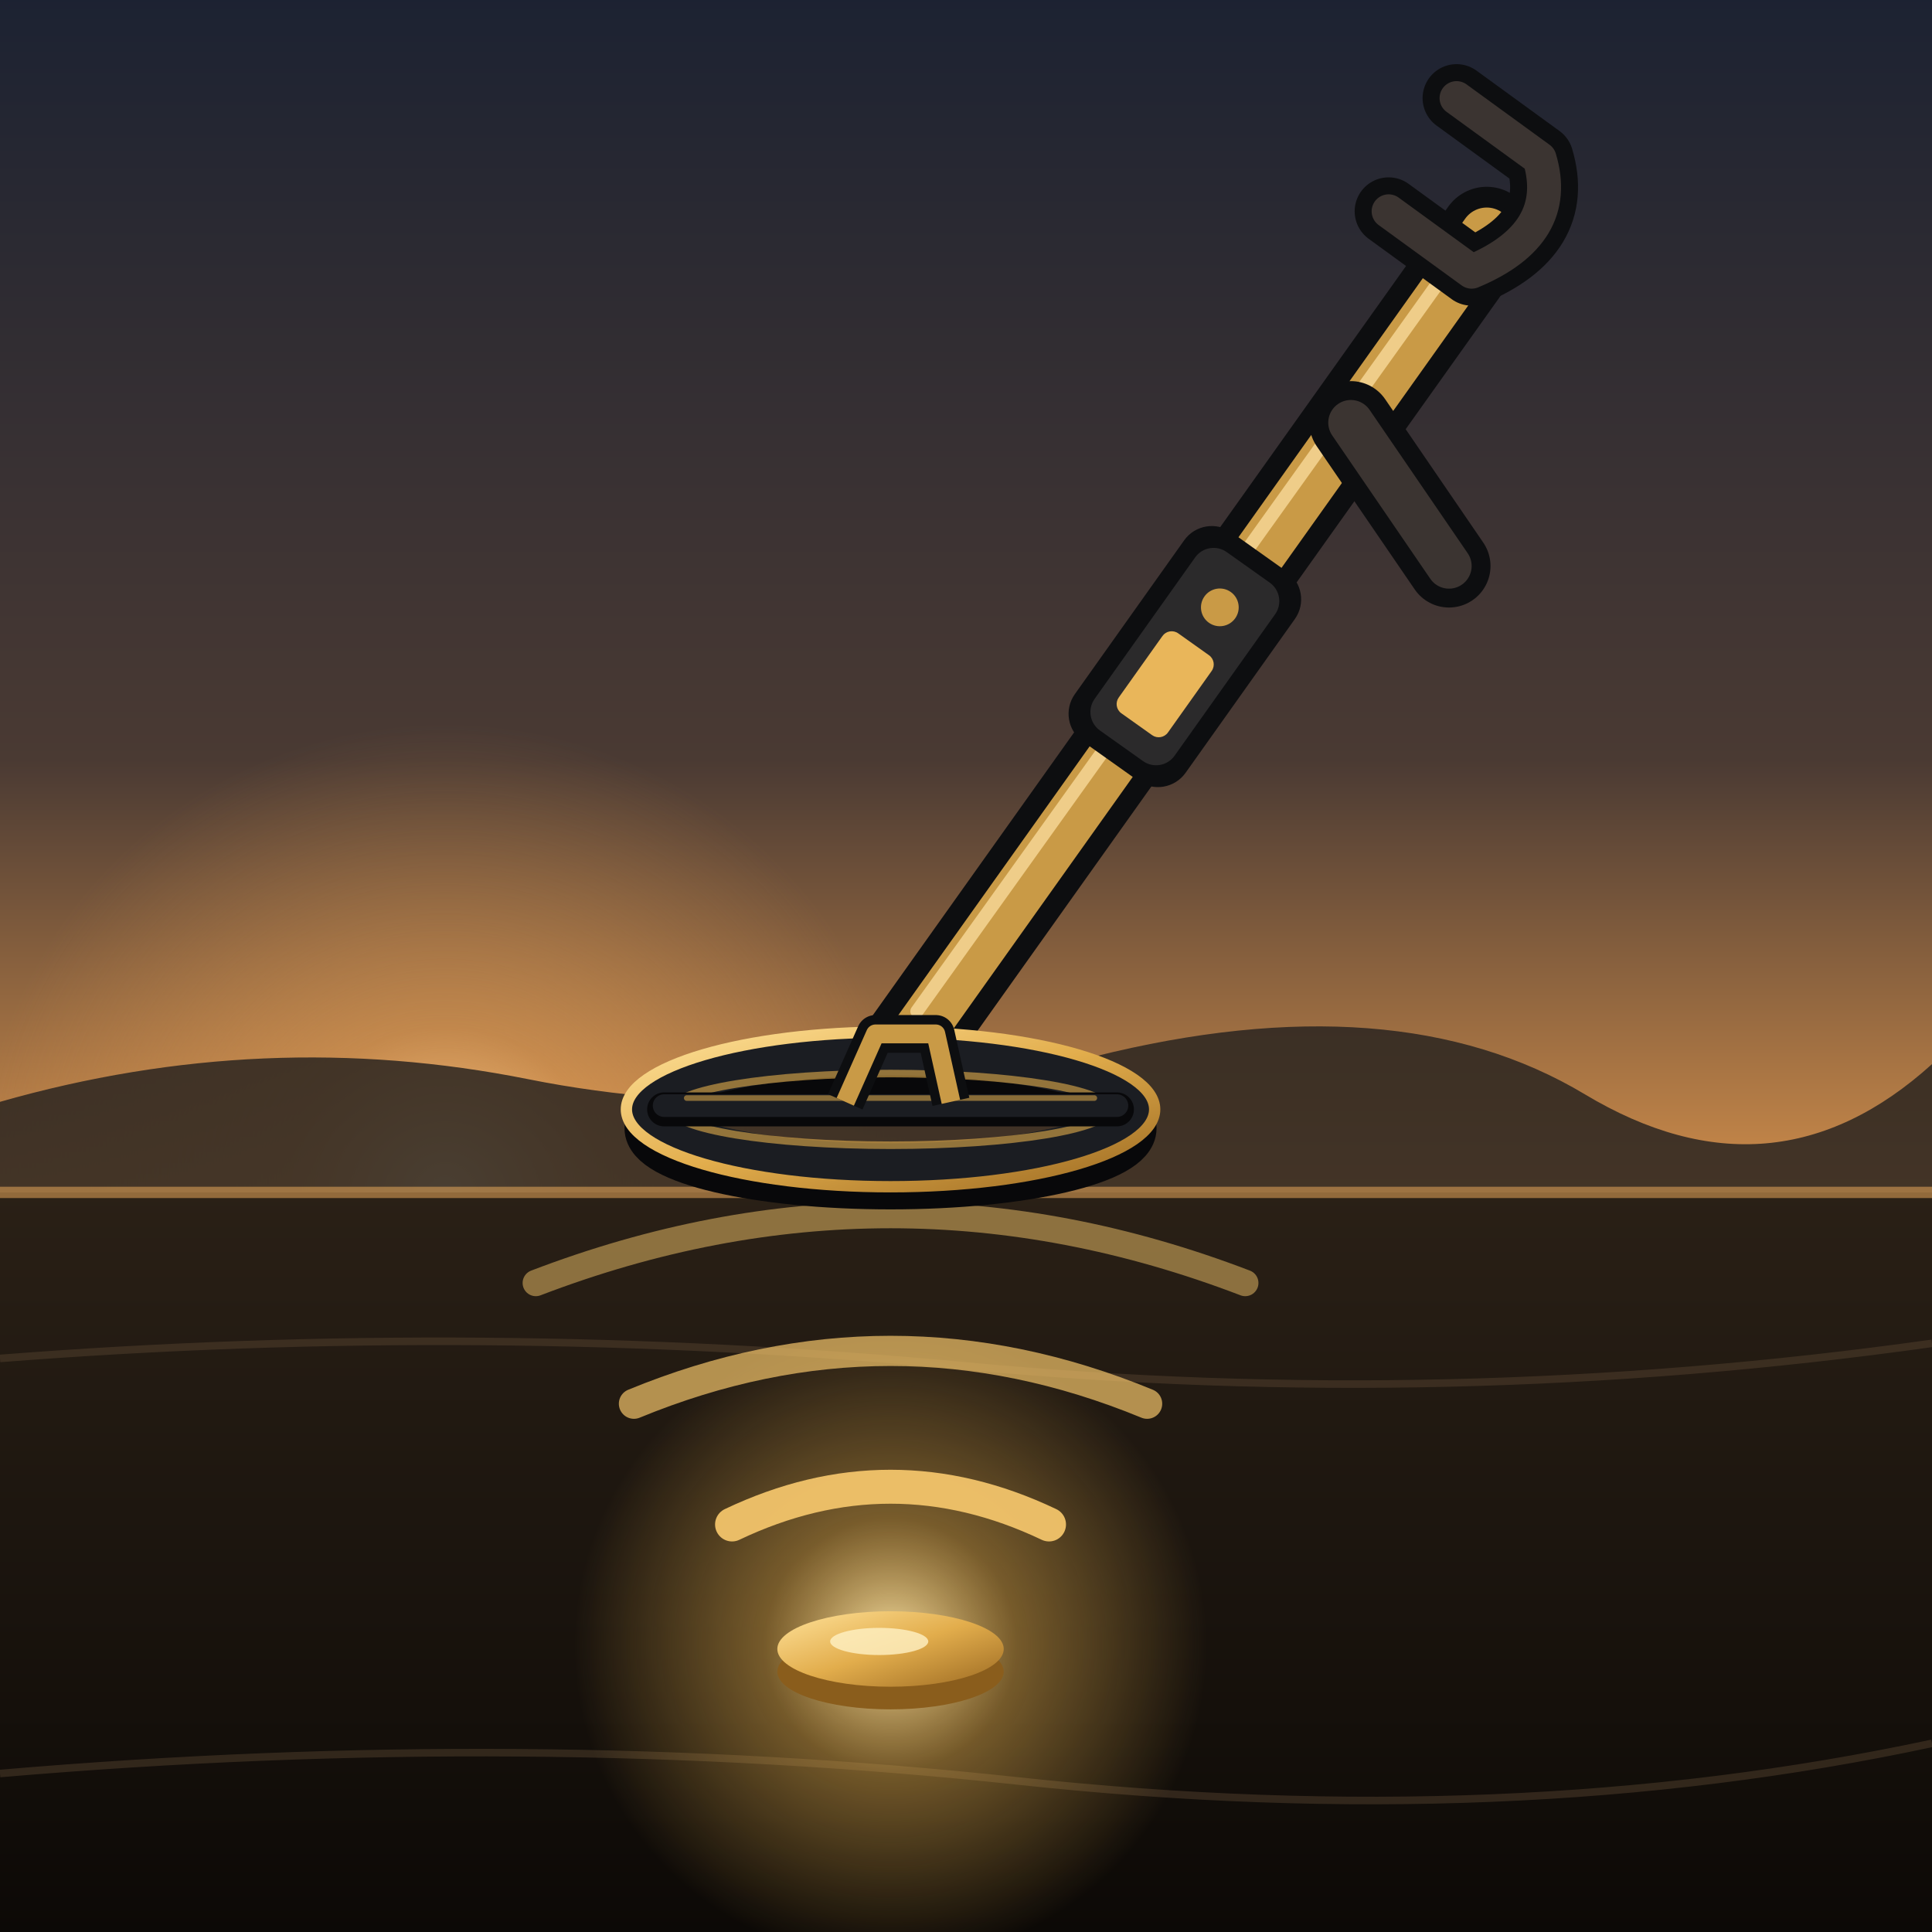
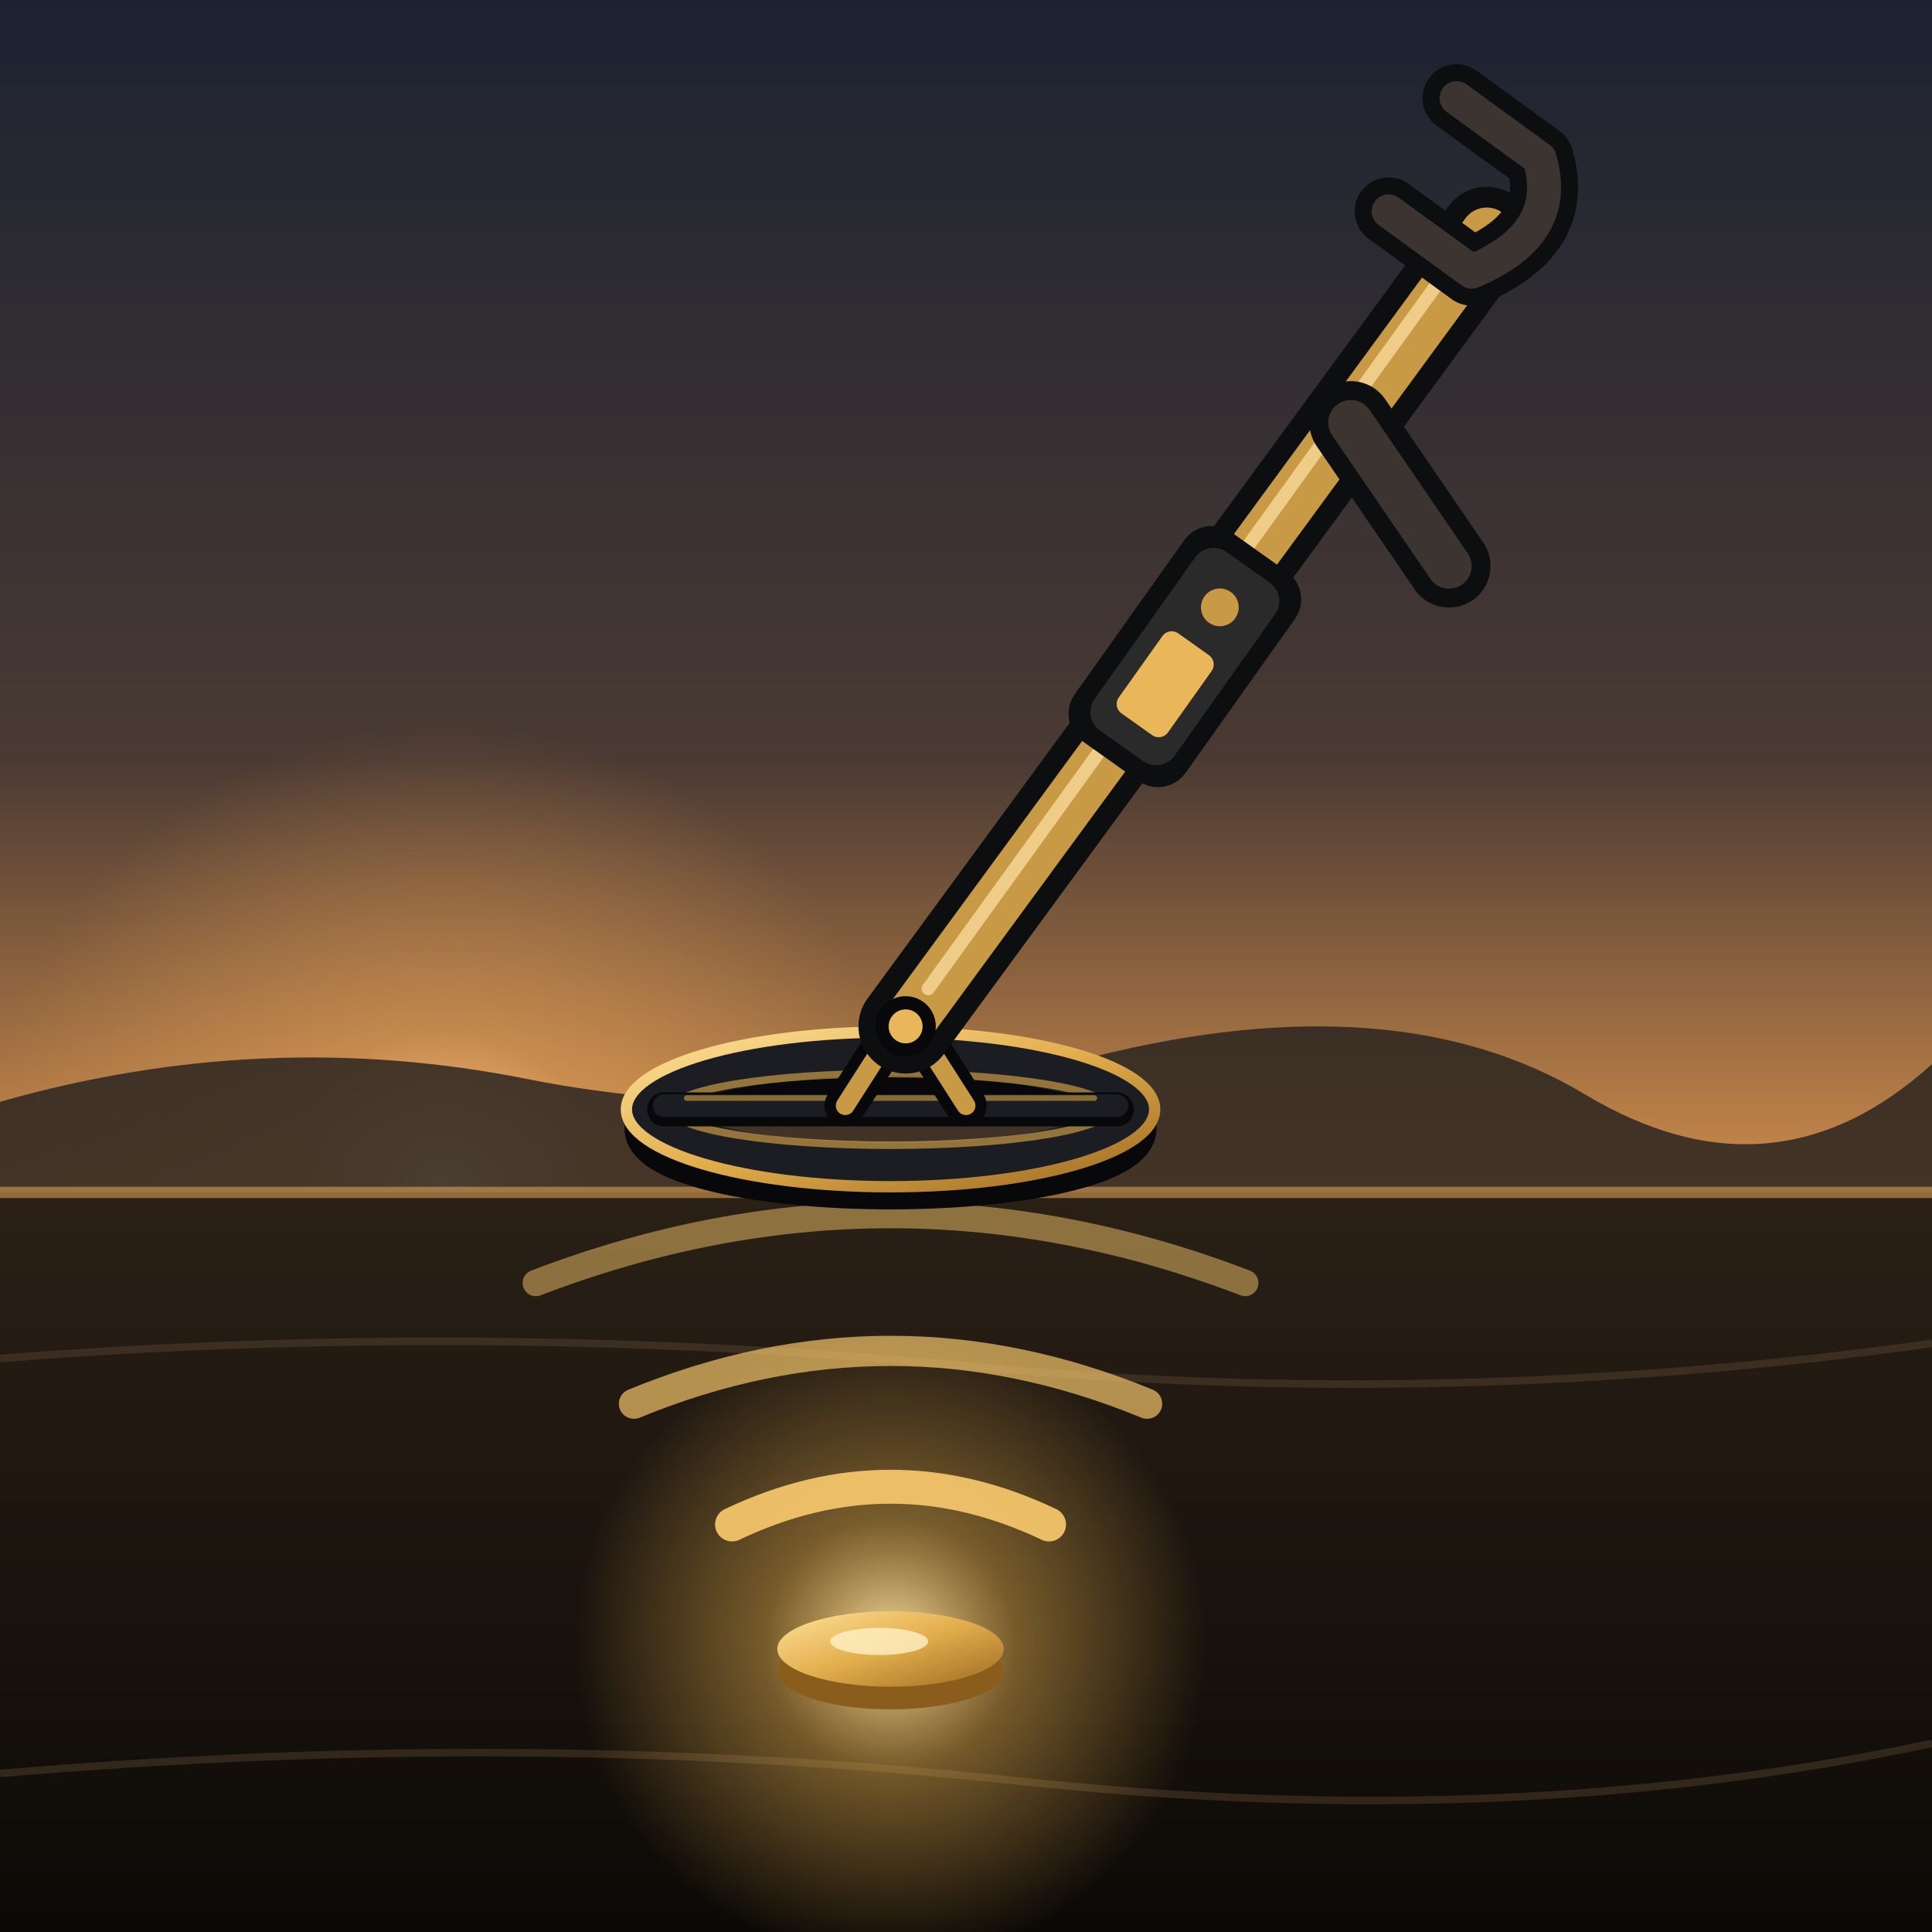
<svg xmlns="http://www.w3.org/2000/svg" viewBox="0 0 512 512">
  <defs>
    <linearGradient id="sky" x1="0" y1="0" x2="0" y2="1">
      <stop offset="0" stop-color="#1c2232" />
      <stop offset="0.62" stop-color="#4a3a33" />
      <stop offset="1" stop-color="#d9934c" />
    </linearGradient>
    <linearGradient id="earth" x1="0" y1="0" x2="0" y2="1">
      <stop offset="0" stop-color="#2a2016" />
      <stop offset="1" stop-color="#0c0906" />
    </linearGradient>
    <radialGradient id="sun" cx="0.5" cy="0.5" r="0.5">
      <stop offset="0" stop-color="#ffd9a0" stop-opacity="0.95" />
      <stop offset="0.35" stop-color="#f0a85a" stop-opacity="0.45" />
      <stop offset="1" stop-color="#f0a85a" stop-opacity="0" />
    </radialGradient>
    <radialGradient id="glow" cx="0.5" cy="0.5" r="0.5">
      <stop offset="0" stop-color="#ffe7a8" stop-opacity="0.95" />
      <stop offset="0.4" stop-color="#e8b24f" stop-opacity="0.45" />
      <stop offset="1" stop-color="#e8b24f" stop-opacity="0" />
    </radialGradient>
    <linearGradient id="gold" x1="0" y1="0" x2="1" y2="1">
      <stop offset="0" stop-color="#ffe29a" />
      <stop offset="0.5" stop-color="#e2ad4c" />
      <stop offset="1" stop-color="#9c6a22" />
    </linearGradient>
    <linearGradient id="coilTop" x1="0" y1="0" x2="0" y2="1">
      <stop offset="0" stop-color="#3a3f47" />
      <stop offset="1" stop-color="#15171b" />
    </linearGradient>
    <clipPath id="under">
      <rect x="0" y="316" width="512" height="196" />
    </clipPath>
  </defs>
  <rect width="512" height="324" fill="url(#sky)" />
  <circle cx="118" cy="316" r="124" fill="url(#sun)" />
  <path d="M0 292 Q70 272 140 286 T290 280 T420 290 T512 282 V324 H0Z" fill="#2a2420" opacity="0.85" />
  <rect y="316" width="512" height="196" fill="url(#earth)" />
  <path d="M0 316 H512" stroke="#e7a75a" stroke-opacity="0.55" stroke-width="3" />
  <g clip-path="url(#under)" fill="none" stroke="#5a4532" stroke-opacity="0.45" stroke-width="2">
    <path d="M0 360 Q128 350 256 362 T512 356" />
    <path d="M0 470 Q140 458 270 472 T512 462" />
  </g>
  <circle cx="236" cy="436" r="84" fill="url(#glow)" />
  <g fill="none" stroke="#f2c46a" stroke-linecap="round">
    <path d="M194 404 Q236 384 278 404" stroke-width="9" stroke-opacity="0.95" />
    <path d="M168 372 Q236 344 304 372" stroke-width="8" stroke-opacity="0.7" />
    <path d="M142 340 Q236 304 330 340" stroke-width="7" stroke-opacity="0.5" />
  </g>
  <ellipse cx="236" cy="443" rx="30" ry="10" fill="#8a5d1c" />
  <ellipse cx="236" cy="437" rx="30" ry="10" fill="url(#gold)" />
  <ellipse cx="233" cy="435" rx="13" ry="3.6" fill="#fff1c4" opacity="0.8" />
+   <g fill="none" stroke-linecap="round">
+     <ellipse cx="236" cy="299" rx="64" ry="15" stroke="#08080a" stroke-width="13" />
+     <ellipse cx="236" cy="294" rx="64" ry="15" stroke="#1b1d22" stroke-width="12" />
+     <ellipse cx="236" cy="294" rx="70" ry="20.5" stroke="url(#gold)" stroke-width="3" />
+     <ellipse cx="236" cy="294" rx="58" ry="9.5" stroke="#e2ad4c" stroke-opacity="0.6" stroke-width="2" />
+     <path d="M176 294 L296 294" stroke="#08080a" stroke-width="9" />
+     <path d="M176 293 L296 293" stroke="#1b1d22" stroke-width="6" />
+     <path d="M182 291 L290 291" stroke="#e2ad4c" stroke-opacity="0.55" stroke-width="1.5" />
+   </g>
+   <g fill="none" stroke-linejoin="round" stroke-linecap="round">
+     <path d="M224 293 L240 268 L256 293" stroke="#08080a" stroke-width="11" />
+     <path d="M224 293 L240 268 L256 293" stroke="#c99a46" stroke-width="5" />
+   </g>
  <g stroke-linecap="round" stroke-linejoin="round" fill="none">
-     <path d="M236 284 L394 62" stroke="#0d0e10" stroke-width="25" />
-     <path d="M236 284 L394 62" stroke="#c99a46" stroke-width="14" />
-     <path d="M243 268 L389 64" stroke="#ffe3a6" stroke-width="3.5" stroke-opacity="0.7" />
+     <path d="M240 272 L394 62" stroke="#0d0e10" stroke-width="25" />
+     <path d="M240 272 L394 62" stroke="#c99a46" stroke-width="14" />
+     <path d="M246 262 L389 64" stroke="#ffe3a6" stroke-width="3.5" stroke-opacity="0.7" />
    <path d="M358 112 L384 150" stroke="#0d0e10" stroke-width="22" />
    <path d="M358 112 L384 150" stroke="#3b3431" stroke-width="12" />
    <path d="M386 26 L408 42 Q414 62 390 72 L368 56" stroke="#0d0e10" stroke-width="18" />
    <path d="M386 26 L408 42 Q414 62 390 72 L368 56" stroke="#3b3431" stroke-width="9" />
  </g>
  <g transform="rotate(-54.6 314 174)">
    <rect x="280" y="156" width="68" height="36" rx="9" fill="#0d0e10" />
    <rect x="285" y="161" width="58" height="26" rx="6" fill="#2b2a2b" />
    <rect x="292" y="166" width="26" height="16" rx="3" fill="#e9b65a" />
    <circle cx="330" cy="174" r="5" fill="#c99a46" />
  </g>
-   <g fill="none" stroke-linecap="round">
-     <ellipse cx="236" cy="299" rx="64" ry="15" stroke="#08080a" stroke-width="13" />
-     <ellipse cx="236" cy="294" rx="64" ry="15" stroke="#1b1d22" stroke-width="12" />
-     <ellipse cx="236" cy="294" rx="70" ry="20.5" stroke="url(#gold)" stroke-width="3" />
-     <ellipse cx="236" cy="294" rx="58" ry="9.5" stroke="#e2ad4c" stroke-opacity="0.6" stroke-width="2" />
-     <path d="M176 294 L296 294" stroke="#08080a" stroke-width="9" />
-     <path d="M176 293 L296 293" stroke="#1b1d22" stroke-width="6" />
-     <path d="M182 291 L290 291" stroke="#e2ad4c" stroke-opacity="0.55" stroke-width="1.5" />
-   </g>
-   <path d="M224 292 L232 274 L248 274 L252 292" fill="none" stroke="#0d0e10" stroke-width="10" stroke-linejoin="round" />
-   <path d="M224 292 L232 274 L248 274 L252 292" fill="none" stroke="#c99a46" stroke-width="5" stroke-linejoin="round" />
+   <circle cx="240" cy="272" r="8" fill="#08080a" />
+   <circle cx="240" cy="272" r="4.5" fill="#e9b65a" />
</svg>
